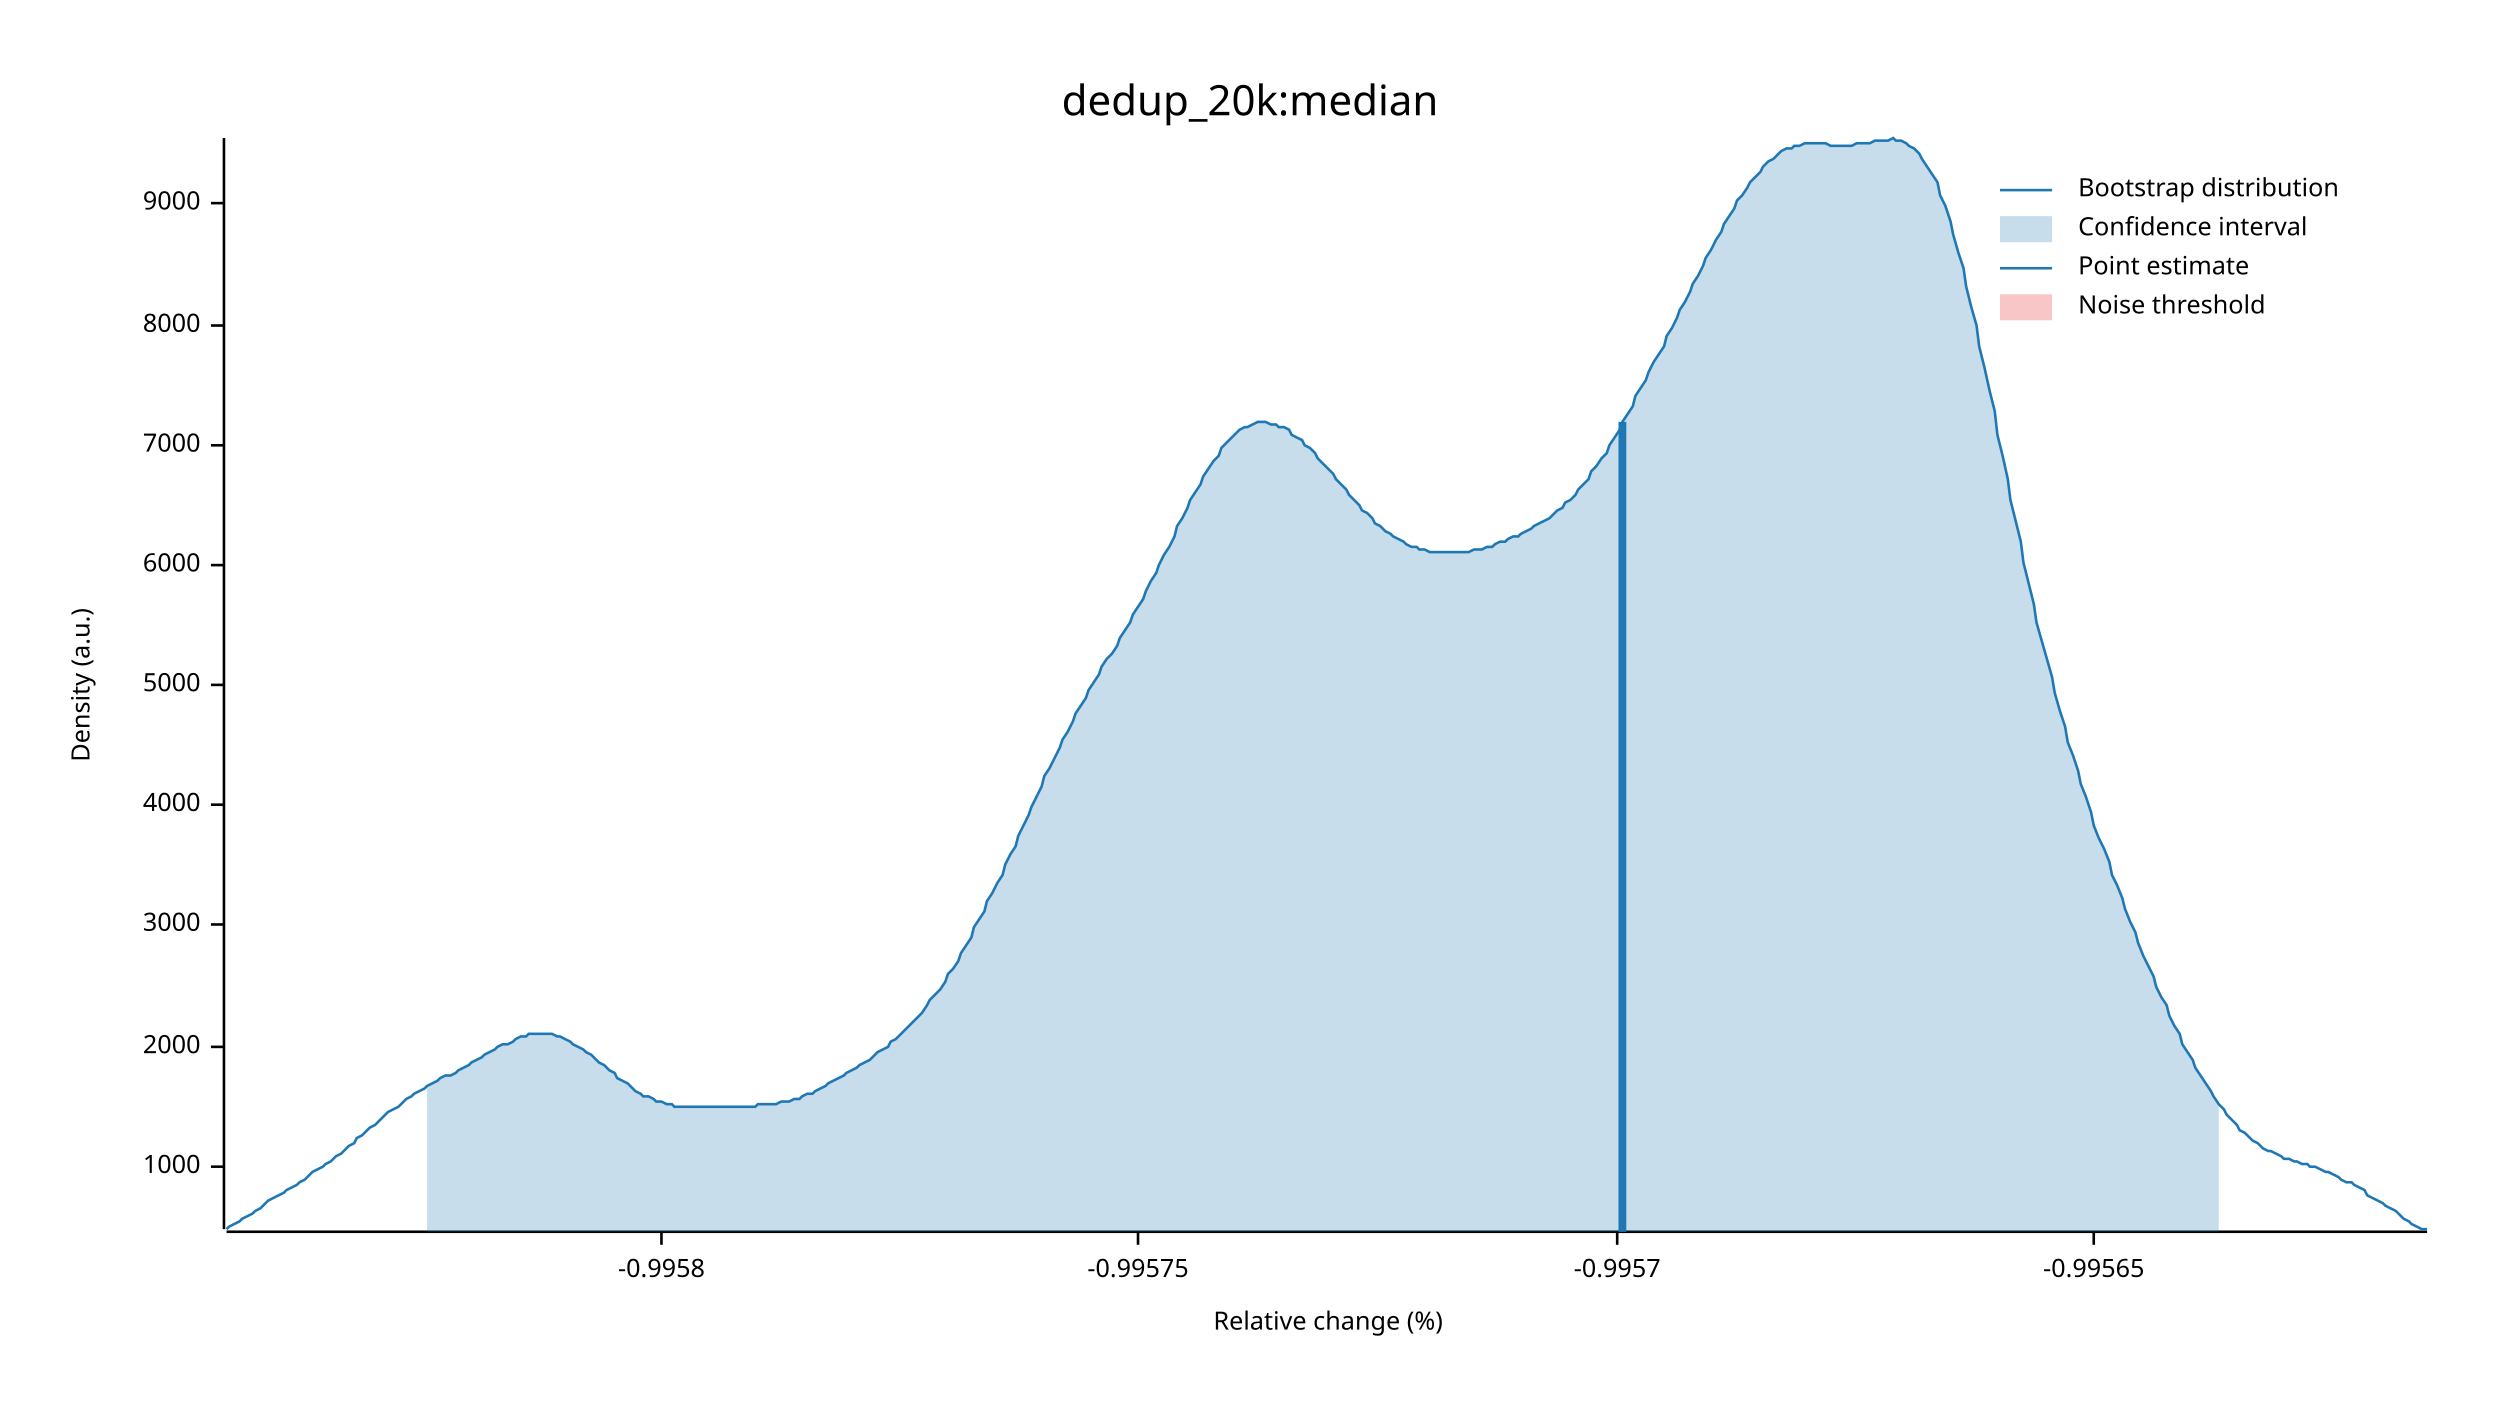
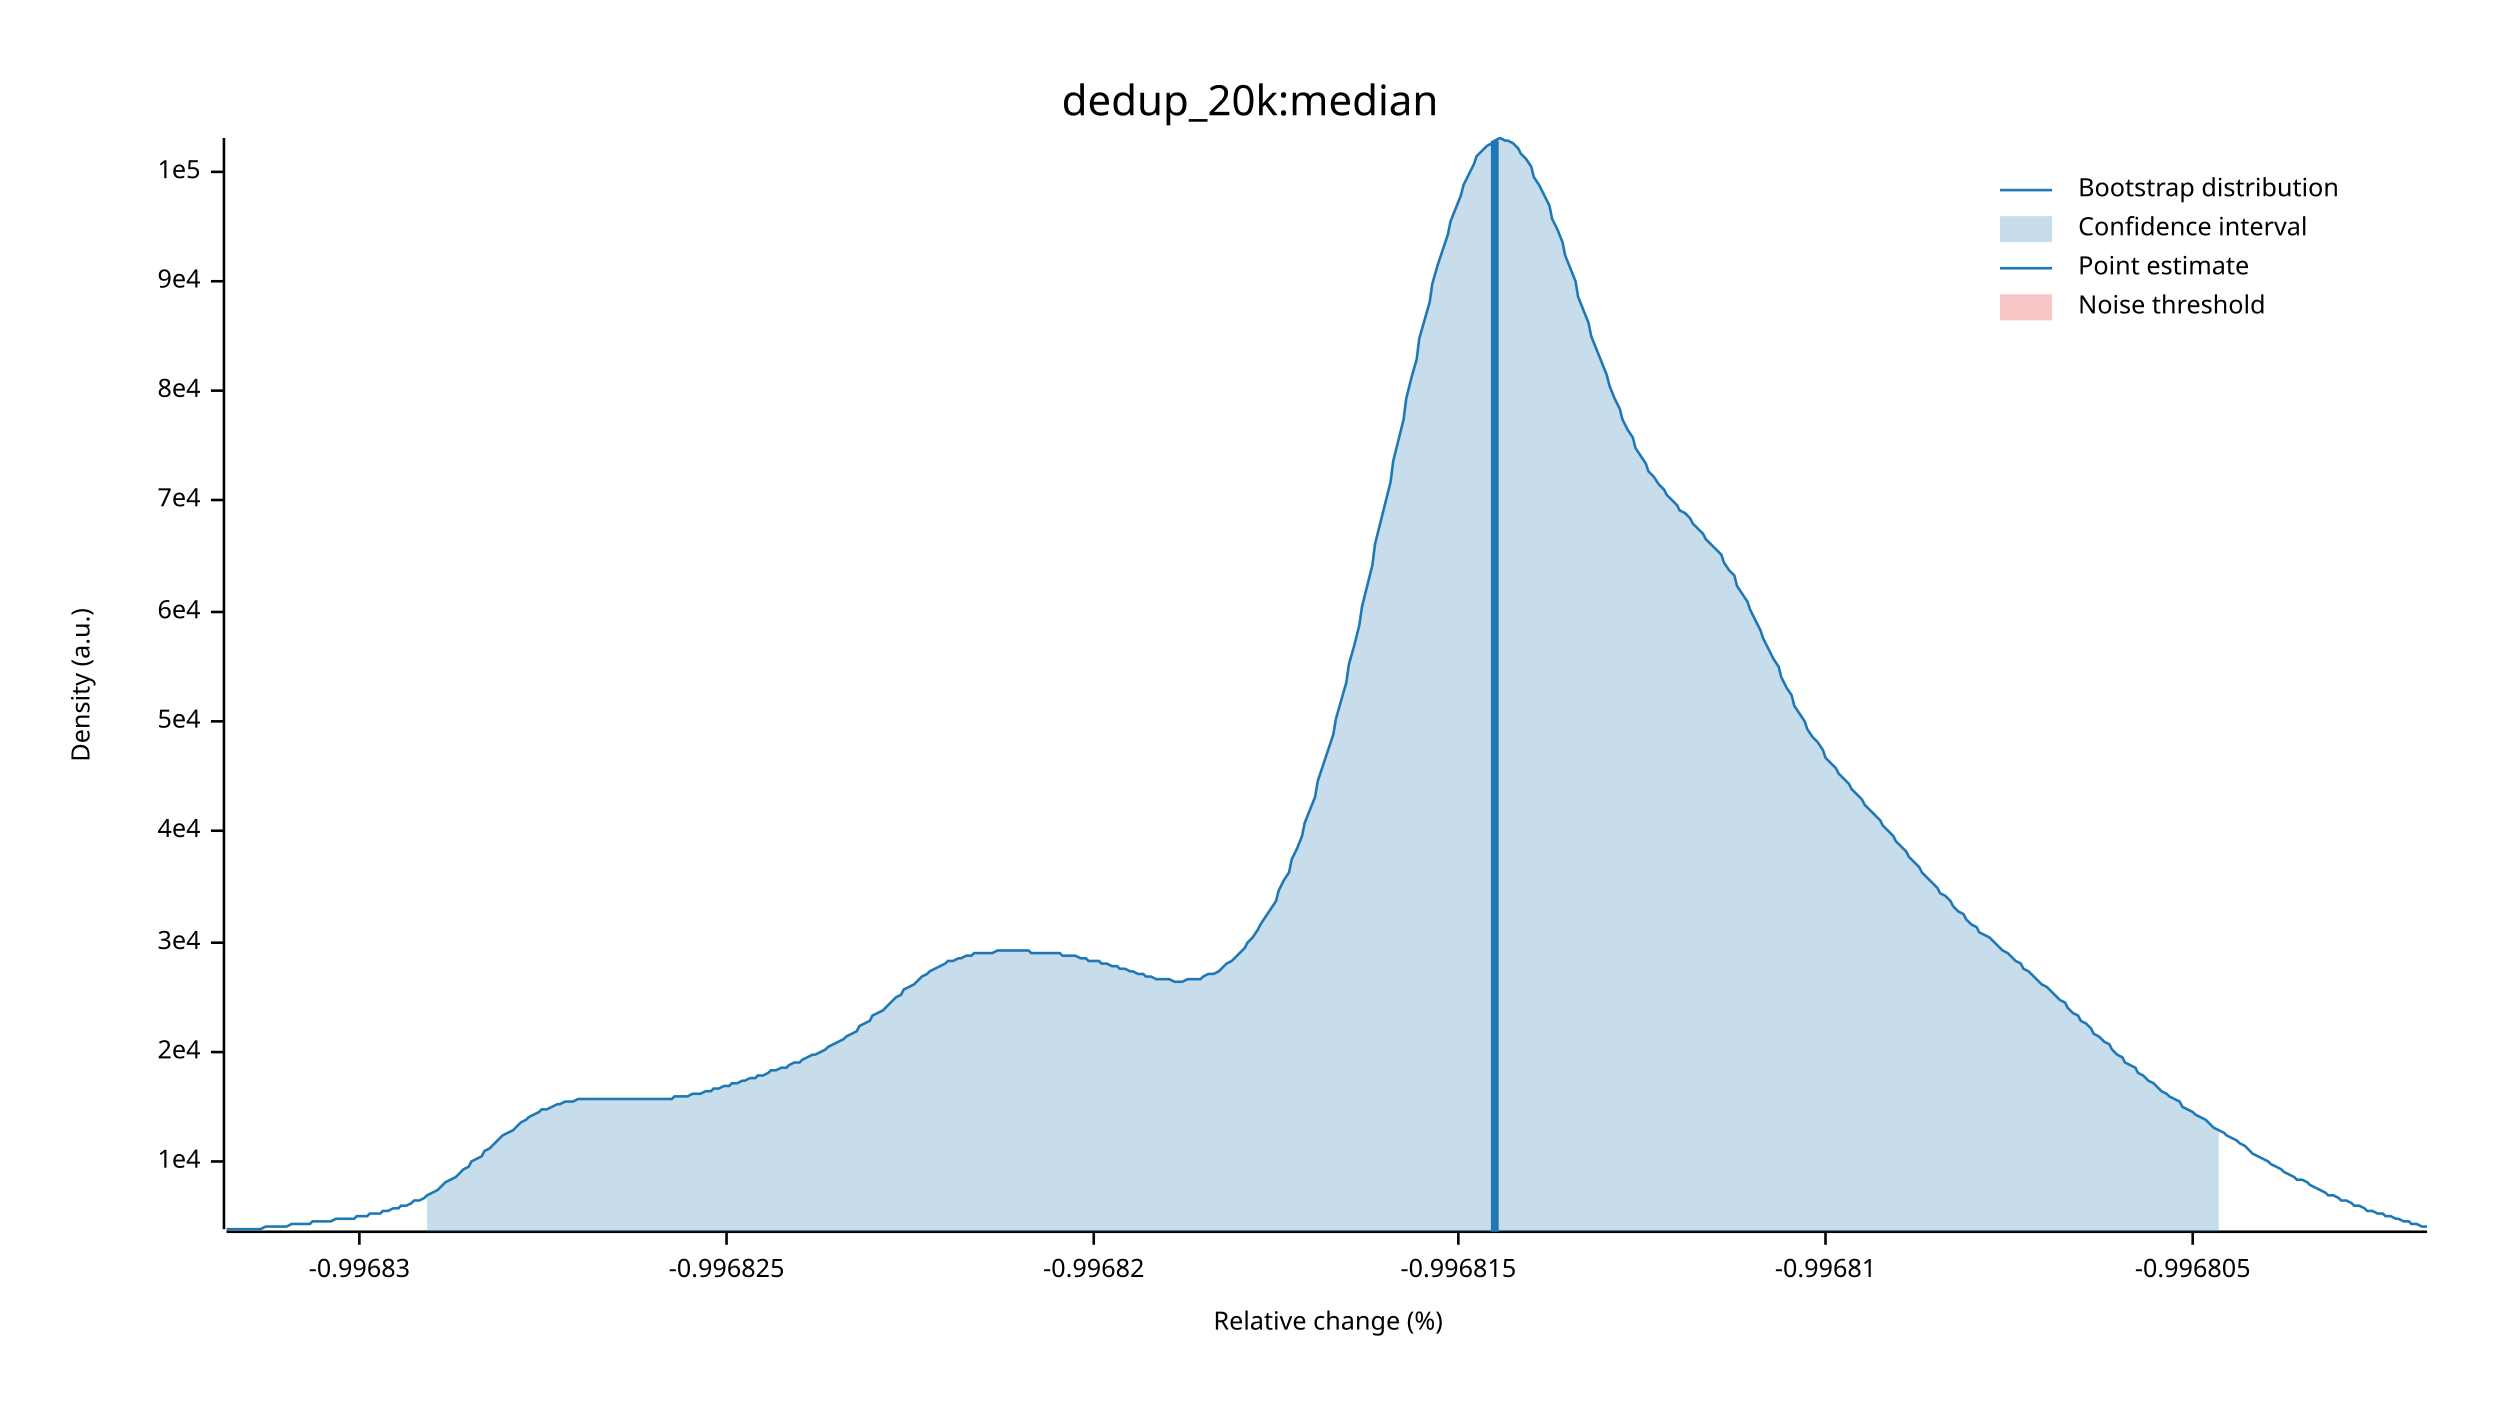
<svg xmlns="http://www.w3.org/2000/svg" width="960" height="540" viewBox="0 0 960 540">
  <text x="480" y="32" dy="0.76em" text-anchor="middle" font-family="sans-serif" font-size="16.129" opacity="1" fill="#000000">
dedup_20k:median
</text>
  <text x="27" y="263" dy="0.76em" text-anchor="middle" font-family="sans-serif" font-size="9.677" opacity="1" fill="#000000" transform="rotate(270, 27, 263)">
Density (a.u.)
</text>
  <text x="510" y="513" dy="-0.5ex" text-anchor="middle" font-family="sans-serif" font-size="9.677" opacity="1" fill="#000000">
Relative change (%)
</text>
  <polyline fill="none" opacity="1" stroke="#000000" stroke-width="1" points="86,53 86,472 " />
-   <text x="77" y="448" dy="0.5ex" text-anchor="end" font-family="sans-serif" font-size="9.677" opacity="1" fill="#000000">
- 1000
+   <text x="77" y="446" dy="0.5ex" text-anchor="end" font-family="sans-serif" font-size="9.677" opacity="1" fill="#000000">
+ 1e4
</text>
-   <polyline fill="none" opacity="1" stroke="#000000" stroke-width="1" points="81,448 86,448 " />
-   <text x="77" y="402" dy="0.5ex" text-anchor="end" font-family="sans-serif" font-size="9.677" opacity="1" fill="#000000">
- 2000
+   <polyline fill="none" opacity="1" stroke="#000000" stroke-width="1" points="81,446 86,446 " />
+   <text x="77" y="404" dy="0.5ex" text-anchor="end" font-family="sans-serif" font-size="9.677" opacity="1" fill="#000000">
+ 2e4
</text>
-   <polyline fill="none" opacity="1" stroke="#000000" stroke-width="1" points="81,402 86,402 " />
-   <text x="77" y="355" dy="0.5ex" text-anchor="end" font-family="sans-serif" font-size="9.677" opacity="1" fill="#000000">
- 3000
+   <polyline fill="none" opacity="1" stroke="#000000" stroke-width="1" points="81,404 86,404 " />
+   <text x="77" y="362" dy="0.5ex" text-anchor="end" font-family="sans-serif" font-size="9.677" opacity="1" fill="#000000">
+ 3e4
</text>
-   <polyline fill="none" opacity="1" stroke="#000000" stroke-width="1" points="81,355 86,355 " />
-   <text x="77" y="309" dy="0.5ex" text-anchor="end" font-family="sans-serif" font-size="9.677" opacity="1" fill="#000000">
- 4000
+   <polyline fill="none" opacity="1" stroke="#000000" stroke-width="1" points="81,362 86,362 " />
+   <text x="77" y="319" dy="0.5ex" text-anchor="end" font-family="sans-serif" font-size="9.677" opacity="1" fill="#000000">
+ 4e4
</text>
-   <polyline fill="none" opacity="1" stroke="#000000" stroke-width="1" points="81,309 86,309 " />
-   <text x="77" y="263" dy="0.5ex" text-anchor="end" font-family="sans-serif" font-size="9.677" opacity="1" fill="#000000">
- 5000
+   <polyline fill="none" opacity="1" stroke="#000000" stroke-width="1" points="81,319 86,319 " />
+   <text x="77" y="277" dy="0.5ex" text-anchor="end" font-family="sans-serif" font-size="9.677" opacity="1" fill="#000000">
+ 5e4
</text>
-   <polyline fill="none" opacity="1" stroke="#000000" stroke-width="1" points="81,263 86,263 " />
-   <text x="77" y="217" dy="0.5ex" text-anchor="end" font-family="sans-serif" font-size="9.677" opacity="1" fill="#000000">
- 6000
+   <polyline fill="none" opacity="1" stroke="#000000" stroke-width="1" points="81,277 86,277 " />
+   <text x="77" y="235" dy="0.5ex" text-anchor="end" font-family="sans-serif" font-size="9.677" opacity="1" fill="#000000">
+ 6e4
</text>
-   <polyline fill="none" opacity="1" stroke="#000000" stroke-width="1" points="81,217 86,217 " />
-   <text x="77" y="171" dy="0.5ex" text-anchor="end" font-family="sans-serif" font-size="9.677" opacity="1" fill="#000000">
- 7000
+   <polyline fill="none" opacity="1" stroke="#000000" stroke-width="1" points="81,235 86,235 " />
+   <text x="77" y="192" dy="0.5ex" text-anchor="end" font-family="sans-serif" font-size="9.677" opacity="1" fill="#000000">
+ 7e4
</text>
-   <polyline fill="none" opacity="1" stroke="#000000" stroke-width="1" points="81,171 86,171 " />
-   <text x="77" y="125" dy="0.5ex" text-anchor="end" font-family="sans-serif" font-size="9.677" opacity="1" fill="#000000">
- 8000
+   <polyline fill="none" opacity="1" stroke="#000000" stroke-width="1" points="81,192 86,192 " />
+   <text x="77" y="150" dy="0.5ex" text-anchor="end" font-family="sans-serif" font-size="9.677" opacity="1" fill="#000000">
+ 8e4
</text>
-   <polyline fill="none" opacity="1" stroke="#000000" stroke-width="1" points="81,125 86,125 " />
-   <text x="77" y="78" dy="0.5ex" text-anchor="end" font-family="sans-serif" font-size="9.677" opacity="1" fill="#000000">
- 9000
+   <polyline fill="none" opacity="1" stroke="#000000" stroke-width="1" points="81,150 86,150 " />
+   <text x="77" y="108" dy="0.5ex" text-anchor="end" font-family="sans-serif" font-size="9.677" opacity="1" fill="#000000">
+ 9e4
</text>
-   <polyline fill="none" opacity="1" stroke="#000000" stroke-width="1" points="81,78 86,78 " />
+   <polyline fill="none" opacity="1" stroke="#000000" stroke-width="1" points="81,108 86,108 " />
+   <text x="77" y="66" dy="0.5ex" text-anchor="end" font-family="sans-serif" font-size="9.677" opacity="1" fill="#000000">
+ 1e5
+ </text>
+   <polyline fill="none" opacity="1" stroke="#000000" stroke-width="1" points="81,66 86,66 " />
  <polyline fill="none" opacity="1" stroke="#000000" stroke-width="1" points="87,473 932,473 " />
-   <text x="254" y="483" dy="0.76em" text-anchor="middle" font-family="sans-serif" font-size="9.677" opacity="1" fill="#000000">
- -0.9958
+   <text x="138" y="483" dy="0.76em" text-anchor="middle" font-family="sans-serif" font-size="9.677" opacity="1" fill="#000000">
+ -0.99683
</text>
-   <polyline fill="none" opacity="1" stroke="#000000" stroke-width="1" points="254,473 254,478 " />
-   <text x="437" y="483" dy="0.76em" text-anchor="middle" font-family="sans-serif" font-size="9.677" opacity="1" fill="#000000">
- -0.99575
+   <polyline fill="none" opacity="1" stroke="#000000" stroke-width="1" points="138,473 138,478 " />
+   <text x="279" y="483" dy="0.76em" text-anchor="middle" font-family="sans-serif" font-size="9.677" opacity="1" fill="#000000">
+ -0.996825
</text>
-   <polyline fill="none" opacity="1" stroke="#000000" stroke-width="1" points="437,473 437,478 " />
-   <text x="621" y="483" dy="0.76em" text-anchor="middle" font-family="sans-serif" font-size="9.677" opacity="1" fill="#000000">
- -0.9957
+   <polyline fill="none" opacity="1" stroke="#000000" stroke-width="1" points="279,473 279,478 " />
+   <text x="420" y="483" dy="0.76em" text-anchor="middle" font-family="sans-serif" font-size="9.677" opacity="1" fill="#000000">
+ -0.99682
</text>
-   <polyline fill="none" opacity="1" stroke="#000000" stroke-width="1" points="621,473 621,478 " />
-   <text x="804" y="483" dy="0.76em" text-anchor="middle" font-family="sans-serif" font-size="9.677" opacity="1" fill="#000000">
- -0.99565
+   <polyline fill="none" opacity="1" stroke="#000000" stroke-width="1" points="420,473 420,478 " />
+   <text x="560" y="483" dy="0.76em" text-anchor="middle" font-family="sans-serif" font-size="9.677" opacity="1" fill="#000000">
+ -0.996815
</text>
-   <polyline fill="none" opacity="1" stroke="#000000" stroke-width="1" points="804,473 804,478 " />
-   <polyline fill="none" opacity="1" stroke="#1F78B4" stroke-width="1" points="87,472 88,471 90,470 92,469 93,468 95,467 97,466 98,465 100,464 102,462 103,461 105,460 107,459 109,458 110,457 112,456 114,455 115,454 117,453 119,451 120,450 122,449 124,448 125,447 127,446 129,444 131,443 132,442 134,440 136,439 137,437 139,436 141,434 142,433 144,432 146,430 147,429 149,427 151,426 153,425 154,424 156,422 158,421 159,420 161,419 163,418 164,417 166,416 168,415 169,414 171,413 173,413 175,412 176,411 178,410 180,409 181,408 183,407 185,406 186,405 188,404 190,403 191,402 193,401 195,401 197,400 198,399 200,398 202,398 203,397 205,397 207,397 208,397 210,397 212,397 214,398 215,398 217,399 219,400 220,401 222,402 224,403 225,404 227,405 229,407 230,408 232,409 234,411 236,412 237,414 239,415 241,416 242,417 244,419 246,420 247,421 249,421 251,422 252,423 254,423 256,424 258,424 259,425 261,425 263,425 264,425 266,425 268,425 269,425 271,425 273,425 274,425 276,425 278,425 280,425 281,425 283,425 285,425 286,425 288,425 290,425 291,424 293,424 295,424 296,424 298,424 300,423 302,423 303,423 305,422 307,422 308,421 310,420 312,420 313,419 315,418 317,417 318,416 320,415 322,414 324,413 325,412 327,411 329,410 330,409 332,408 334,407 335,406 337,404 339,403 341,402 342,400 344,399 346,397 347,396 349,394 351,392 352,391 354,389 356,386 357,384 359,382 361,380 363,377 364,374 366,372 368,369 369,366 371,363 373,360 374,356 376,353 378,350 379,346 381,343 383,339 385,336 386,332 388,328 390,325 391,321 393,317 395,313 396,310 398,306 400,302 401,298 403,295 405,291 407,287 408,284 410,281 412,277 413,274 415,271 417,268 418,265 420,262 422,259 423,256 425,253 427,251 429,248 430,245 432,242 434,239 435,236 437,233 439,230 440,227 442,223 444,220 445,217 447,213 449,210 451,206 452,202 454,199 456,195 457,192 459,189 461,186 462,183 464,180 466,177 468,175 469,172 471,170 473,168 474,167 476,165 478,164 479,164 481,163 483,162 484,162 486,162 488,163 490,163 491,164 493,164 495,165 496,167 498,168 500,169 501,171 503,172 505,174 506,176 508,178 510,180 512,182 513,184 515,186 517,188 518,190 520,192 522,194 523,196 525,197 527,199 528,201 530,202 532,204 534,205 535,206 537,207 539,208 540,209 542,210 544,210 545,211 547,211 549,212 550,212 552,212 554,212 556,212 557,212 559,212 561,212 562,212 564,212 566,211 567,211 569,211 571,210 573,210 574,209 576,208 578,208 579,207 581,206 583,206 584,205 586,204 588,203 589,202 591,201 593,200 595,199 596,198 598,196 600,195 601,193 603,192 605,190 606,188 608,186 610,184 611,181 613,179 615,176 617,174 618,171 620,168 622,165 623,162 625,159 627,156 628,152 630,149 632,146 633,143 635,139 637,136 639,133 640,129 642,126 644,122 645,119 647,116 649,112 650,109 652,106 654,102 655,99 657,96 659,92 661,89 662,86 664,83 666,80 667,77 669,75 671,72 672,70 674,68 676,66 677,64 679,62 681,61 683,59 684,58 686,57 688,57 689,56 691,56 693,55 694,55 696,55 698,55 700,55 701,55 703,56 705,56 706,56 708,56 710,56 711,56 713,55 715,55 716,55 718,55 720,54 722,54 723,54 725,54 727,53 728,54 730,54 732,55 733,56 735,57 737,59 738,61 740,64 742,67 744,70 745,75 747,79 749,85 750,90 752,97 754,103 755,110 757,118 759,125 760,133 762,141 764,150 766,158 767,167 769,175 771,184 772,192 774,200 776,208 777,216 779,224 781,232 782,239 784,246 786,253 788,260 789,266 791,273 793,279 794,285 796,290 798,296 799,301 801,306 803,312 804,317 806,322 808,326 810,331 811,336 813,340 815,345 816,349 818,354 820,358 821,362 823,367 825,371 827,375 828,379 830,383 832,386 833,390 835,394 837,397 838,401 840,404 842,407 843,410 845,413 847,416 849,419 850,421 852,424 854,426 855,428 857,430 859,432 860,434 862,435 864,437 865,438 867,439 869,441 871,442 872,442 874,443 876,444 877,445 879,445 881,446 882,446 884,447 886,447 887,448 889,448 891,449 893,450 894,450 896,451 898,452 899,453 901,454 903,454 904,455 906,456 908,457 909,459 911,460 913,461 915,462 916,463 918,464 920,465 921,466 923,468 925,469 926,470 928,471 930,472 932,472 " />
-   <polygon opacity="0.25" fill="#1F78B4" points="164,417 166,416 168,415 169,414 171,413 173,413 175,412 176,411 178,410 180,409 181,408 183,407 185,406 186,405 188,404 190,403 191,402 193,401 195,401 197,400 198,399 200,398 202,398 203,397 205,397 207,397 208,397 210,397 212,397 214,398 215,398 217,399 219,400 220,401 222,402 224,403 225,404 227,405 229,407 230,408 232,409 234,411 236,412 237,414 239,415 241,416 242,417 244,419 246,420 247,421 249,421 251,422 252,423 254,423 256,424 258,424 259,425 261,425 263,425 264,425 266,425 268,425 269,425 271,425 273,425 274,425 276,425 278,425 280,425 281,425 283,425 285,425 286,425 288,425 290,425 291,424 293,424 295,424 296,424 298,424 300,423 302,423 303,423 305,422 307,422 308,421 310,420 312,420 313,419 315,418 317,417 318,416 320,415 322,414 324,413 325,412 327,411 329,410 330,409 332,408 334,407 335,406 337,404 339,403 341,402 342,400 344,399 346,397 347,396 349,394 351,392 352,391 354,389 356,386 357,384 359,382 361,380 363,377 364,374 366,372 368,369 369,366 371,363 373,360 374,356 376,353 378,350 379,346 381,343 383,339 385,336 386,332 388,328 390,325 391,321 393,317 395,313 396,310 398,306 400,302 401,298 403,295 405,291 407,287 408,284 410,281 412,277 413,274 415,271 417,268 418,265 420,262 422,259 423,256 425,253 427,251 429,248 430,245 432,242 434,239 435,236 437,233 439,230 440,227 442,223 444,220 445,217 447,213 449,210 451,206 452,202 454,199 456,195 457,192 459,189 461,186 462,183 464,180 466,177 468,175 469,172 471,170 473,168 474,167 476,165 478,164 479,164 481,163 483,162 484,162 486,162 488,163 490,163 491,164 493,164 495,165 496,167 498,168 500,169 501,171 503,172 505,174 506,176 508,178 510,180 512,182 513,184 515,186 517,188 518,190 520,192 522,194 523,196 525,197 527,199 528,201 530,202 532,204 534,205 535,206 537,207 539,208 540,209 542,210 544,210 545,211 547,211 549,212 550,212 552,212 554,212 556,212 557,212 559,212 561,212 562,212 564,212 566,211 567,211 569,211 571,210 573,210 574,209 576,208 578,208 579,207 581,206 583,206 584,205 586,204 588,203 589,202 591,201 593,200 595,199 596,198 598,196 600,195 601,193 603,192 605,190 606,188 608,186 610,184 611,181 613,179 615,176 617,174 618,171 620,168 622,165 623,162 625,159 627,156 628,152 630,149 632,146 633,143 635,139 637,136 639,133 640,129 642,126 644,122 645,119 647,116 649,112 650,109 652,106 654,102 655,99 657,96 659,92 661,89 662,86 664,83 666,80 667,77 669,75 671,72 672,70 674,68 676,66 677,64 679,62 681,61 683,59 684,58 686,57 688,57 689,56 691,56 693,55 694,55 696,55 698,55 700,55 701,55 703,56 705,56 706,56 708,56 710,56 711,56 713,55 715,55 716,55 718,55 720,54 722,54 723,54 725,54 727,53 728,54 730,54 732,55 733,56 735,57 737,59 738,61 740,64 742,67 744,70 745,75 747,79 749,85 750,90 752,97 754,103 755,110 757,118 759,125 760,133 762,141 764,150 766,158 767,167 769,175 771,184 772,192 774,200 776,208 777,216 779,224 781,232 782,239 784,246 786,253 788,260 789,266 791,273 793,279 794,285 796,290 798,296 799,301 801,306 803,312 804,317 806,322 808,326 810,331 811,336 813,340 815,345 816,349 818,354 820,358 821,362 823,367 825,371 827,375 828,379 830,383 832,386 833,390 835,394 837,397 838,401 840,404 842,407 843,410 845,413 847,416 849,419 850,421 852,424 852,473 164,473 " />
-   <polyline fill="none" opacity="1" stroke="#1F78B4" stroke-width="3" points="623,473 623,162 " />
+   <polyline fill="none" opacity="1" stroke="#000000" stroke-width="1" points="560,473 560,478 " />
+   <text x="701" y="483" dy="0.76em" text-anchor="middle" font-family="sans-serif" font-size="9.677" opacity="1" fill="#000000">
+ -0.99681
+ </text>
+   <polyline fill="none" opacity="1" stroke="#000000" stroke-width="1" points="701,473 701,478 " />
+   <text x="842" y="483" dy="0.76em" text-anchor="middle" font-family="sans-serif" font-size="9.677" opacity="1" fill="#000000">
+ -0.996805
+ </text>
+   <polyline fill="none" opacity="1" stroke="#000000" stroke-width="1" points="842,473 842,478 " />
+   <polyline fill="none" opacity="1" stroke="#1F78B4" stroke-width="1" points="87,472 88,472 90,472 92,472 93,472 95,472 97,472 98,472 100,472 102,471 103,471 105,471 107,471 109,471 110,471 112,470 114,470 115,470 117,470 119,470 120,469 122,469 124,469 125,469 127,469 129,468 131,468 132,468 134,468 136,468 137,467 139,467 141,467 142,466 144,466 146,466 147,465 149,465 151,464 153,464 154,463 156,463 158,462 159,461 161,461 163,460 164,459 166,458 168,457 169,456 171,454 173,453 175,452 176,451 178,449 180,448 181,446 183,445 185,444 186,442 188,441 190,439 191,438 193,436 195,435 197,434 198,433 200,431 202,430 203,429 205,428 207,427 208,426 210,426 212,425 214,424 215,424 217,423 219,423 220,423 222,422 224,422 225,422 227,422 229,422 230,422 232,422 234,422 236,422 237,422 239,422 241,422 242,422 244,422 246,422 247,422 249,422 251,422 252,422 254,422 256,422 258,422 259,421 261,421 263,421 264,421 266,420 268,420 269,420 271,419 273,419 274,418 276,418 278,417 280,417 281,416 283,416 285,415 286,415 288,414 290,414 291,413 293,413 295,412 296,411 298,411 300,410 302,410 303,409 305,408 307,408 308,407 310,406 312,405 313,405 315,404 317,403 318,402 320,401 322,400 324,399 325,398 327,397 329,396 330,394 332,393 334,392 335,390 337,389 339,388 341,386 342,385 344,383 346,382 347,380 349,379 351,378 352,377 354,375 356,374 357,373 359,372 361,371 363,370 364,369 366,369 368,368 369,368 371,367 373,367 374,366 376,366 378,366 379,366 381,366 383,365 385,365 386,365 388,365 390,365 391,365 393,365 395,365 396,366 398,366 400,366 401,366 403,366 405,366 407,366 408,367 410,367 412,367 413,367 415,368 417,368 418,369 420,369 422,369 423,370 425,370 427,371 429,371 430,372 432,372 434,373 435,373 437,374 439,374 440,375 442,375 444,376 445,376 447,376 449,376 451,377 452,377 454,377 456,376 457,376 459,376 461,376 462,375 464,374 466,374 468,373 469,372 471,370 473,369 474,368 476,366 478,364 479,362 481,360 483,357 484,355 486,352 488,349 490,346 491,342 493,338 495,335 496,330 498,326 500,321 501,316 503,311 505,306 506,300 508,294 510,288 512,282 513,276 515,269 517,262 518,255 520,248 522,240 523,233 525,225 527,217 528,209 530,201 532,193 534,185 535,177 537,169 539,161 540,153 542,145 544,138 545,130 547,123 549,116 550,109 552,102 554,96 556,90 557,85 559,80 561,75 562,71 564,67 566,63 567,60 569,58 571,56 573,55 574,54 576,53 578,54 579,54 581,55 583,57 584,59 586,61 588,64 589,68 591,71 593,75 595,79 596,84 598,88 600,93 601,98 603,103 605,108 606,114 608,119 610,124 611,129 613,134 615,139 617,144 618,148 620,153 622,157 623,161 625,165 627,168 628,172 630,175 632,178 633,181 635,183 637,186 639,188 640,190 642,192 644,194 645,196 647,197 649,199 650,201 652,203 654,205 655,207 657,209 659,211 661,213 662,216 664,219 666,221 667,225 669,228 671,231 672,234 674,238 676,242 677,245 679,249 681,253 683,256 684,260 686,264 688,267 689,271 691,274 693,277 694,280 696,283 698,285 700,288 701,291 703,293 705,295 706,297 708,299 710,301 711,303 713,305 715,307 716,309 718,311 720,313 722,315 723,317 725,319 727,321 728,323 730,325 732,327 733,329 735,331 737,333 738,335 740,337 742,339 744,341 745,343 747,344 749,346 750,348 752,350 754,351 755,353 757,355 759,356 760,358 762,359 764,360 766,362 767,363 769,365 771,366 772,367 774,369 776,370 777,372 779,373 781,375 782,376 784,378 786,379 788,381 789,382 791,384 793,385 794,387 796,389 798,390 799,392 801,393 803,395 804,397 806,398 808,400 810,401 811,403 813,405 815,406 816,408 818,409 820,410 821,412 823,413 825,415 827,416 828,417 830,419 832,420 833,421 835,422 837,423 838,425 840,426 842,427 843,428 845,429 847,430 849,432 850,433 852,434 854,435 855,436 857,437 859,438 860,439 862,440 864,442 865,443 867,444 869,445 871,446 872,447 874,448 876,449 877,450 879,451 881,452 882,453 884,453 886,454 887,455 889,456 891,457 893,458 894,459 896,459 898,460 899,461 901,461 903,462 904,463 906,463 908,464 909,465 911,465 913,466 915,466 916,467 918,467 920,468 921,468 923,469 925,469 926,470 928,470 930,471 932,471 " />
+   <polygon opacity="0.25" fill="#1F78B4" points="164,459 166,458 168,457 169,456 171,454 173,453 175,452 176,451 178,449 180,448 181,446 183,445 185,444 186,442 188,441 190,439 191,438 193,436 195,435 197,434 198,433 200,431 202,430 203,429 205,428 207,427 208,426 210,426 212,425 214,424 215,424 217,423 219,423 220,423 222,422 224,422 225,422 227,422 229,422 230,422 232,422 234,422 236,422 237,422 239,422 241,422 242,422 244,422 246,422 247,422 249,422 251,422 252,422 254,422 256,422 258,422 259,421 261,421 263,421 264,421 266,420 268,420 269,420 271,419 273,419 274,418 276,418 278,417 280,417 281,416 283,416 285,415 286,415 288,414 290,414 291,413 293,413 295,412 296,411 298,411 300,410 302,410 303,409 305,408 307,408 308,407 310,406 312,405 313,405 315,404 317,403 318,402 320,401 322,400 324,399 325,398 327,397 329,396 330,394 332,393 334,392 335,390 337,389 339,388 341,386 342,385 344,383 346,382 347,380 349,379 351,378 352,377 354,375 356,374 357,373 359,372 361,371 363,370 364,369 366,369 368,368 369,368 371,367 373,367 374,366 376,366 378,366 379,366 381,366 383,365 385,365 386,365 388,365 390,365 391,365 393,365 395,365 396,366 398,366 400,366 401,366 403,366 405,366 407,366 408,367 410,367 412,367 413,367 415,368 417,368 418,369 420,369 422,369 423,370 425,370 427,371 429,371 430,372 432,372 434,373 435,373 437,374 439,374 440,375 442,375 444,376 445,376 447,376 449,376 451,377 452,377 454,377 456,376 457,376 459,376 461,376 462,375 464,374 466,374 468,373 469,372 471,370 473,369 474,368 476,366 478,364 479,362 481,360 483,357 484,355 486,352 488,349 490,346 491,342 493,338 495,335 496,330 498,326 500,321 501,316 503,311 505,306 506,300 508,294 510,288 512,282 513,276 515,269 517,262 518,255 520,248 522,240 523,233 525,225 527,217 528,209 530,201 532,193 534,185 535,177 537,169 539,161 540,153 542,145 544,138 545,130 547,123 549,116 550,109 552,102 554,96 556,90 557,85 559,80 561,75 562,71 564,67 566,63 567,60 569,58 571,56 573,55 574,54 576,53 578,54 579,54 581,55 583,57 584,59 586,61 588,64 589,68 591,71 593,75 595,79 596,84 598,88 600,93 601,98 603,103 605,108 606,114 608,119 610,124 611,129 613,134 615,139 617,144 618,148 620,153 622,157 623,161 625,165 627,168 628,172 630,175 632,178 633,181 635,183 637,186 639,188 640,190 642,192 644,194 645,196 647,197 649,199 650,201 652,203 654,205 655,207 657,209 659,211 661,213 662,216 664,219 666,221 667,225 669,228 671,231 672,234 674,238 676,242 677,245 679,249 681,253 683,256 684,260 686,264 688,267 689,271 691,274 693,277 694,280 696,283 698,285 700,288 701,291 703,293 705,295 706,297 708,299 710,301 711,303 713,305 715,307 716,309 718,311 720,313 722,315 723,317 725,319 727,321 728,323 730,325 732,327 733,329 735,331 737,333 738,335 740,337 742,339 744,341 745,343 747,344 749,346 750,348 752,350 754,351 755,353 757,355 759,356 760,358 762,359 764,360 766,362 767,363 769,365 771,366 772,367 774,369 776,370 777,372 779,373 781,375 782,376 784,378 786,379 788,381 789,382 791,384 793,385 794,387 796,389 798,390 799,392 801,393 803,395 804,397 806,398 808,400 810,401 811,403 813,405 815,406 816,408 818,409 820,410 821,412 823,413 825,415 827,416 828,417 830,419 832,420 833,421 835,422 837,423 838,425 840,426 842,427 843,428 845,429 847,430 849,432 850,433 852,434 852,473 164,473 " />
+   <polyline fill="none" opacity="1" stroke="#1F78B4" stroke-width="3" points="574,473 574,54 " />
  <rect x="509" y="53" width="0" height="419" opacity="0.1" fill="#E31A1C" stroke="none" />
  <text x="798" y="68" dy="0.76em" text-anchor="start" font-family="sans-serif" font-size="9.677" opacity="1" fill="#000000">
Bootstrap distribution
</text>
  <text x="798" y="83" dy="0.76em" text-anchor="start" font-family="sans-serif" font-size="9.677" opacity="1" fill="#000000">
Confidence interval
</text>
  <text x="798" y="98" dy="0.76em" text-anchor="start" font-family="sans-serif" font-size="9.677" opacity="1" fill="#000000">
Point estimate
</text>
  <text x="798" y="113" dy="0.76em" text-anchor="start" font-family="sans-serif" font-size="9.677" opacity="1" fill="#000000">
Noise threshold
</text>
  <polyline fill="none" opacity="1" stroke="#1F78B4" stroke-width="1" points="768,73 788,73 " />
  <rect x="768" y="83" width="20" height="10" opacity="0.25" fill="#1F78B4" stroke="none" />
  <polyline fill="none" opacity="1" stroke="#1F78B4" stroke-width="1" points="768,103 788,103 " />
  <rect x="768" y="113" width="20" height="10" opacity="0.25" fill="#E31A1C" stroke="none" />
</svg>
